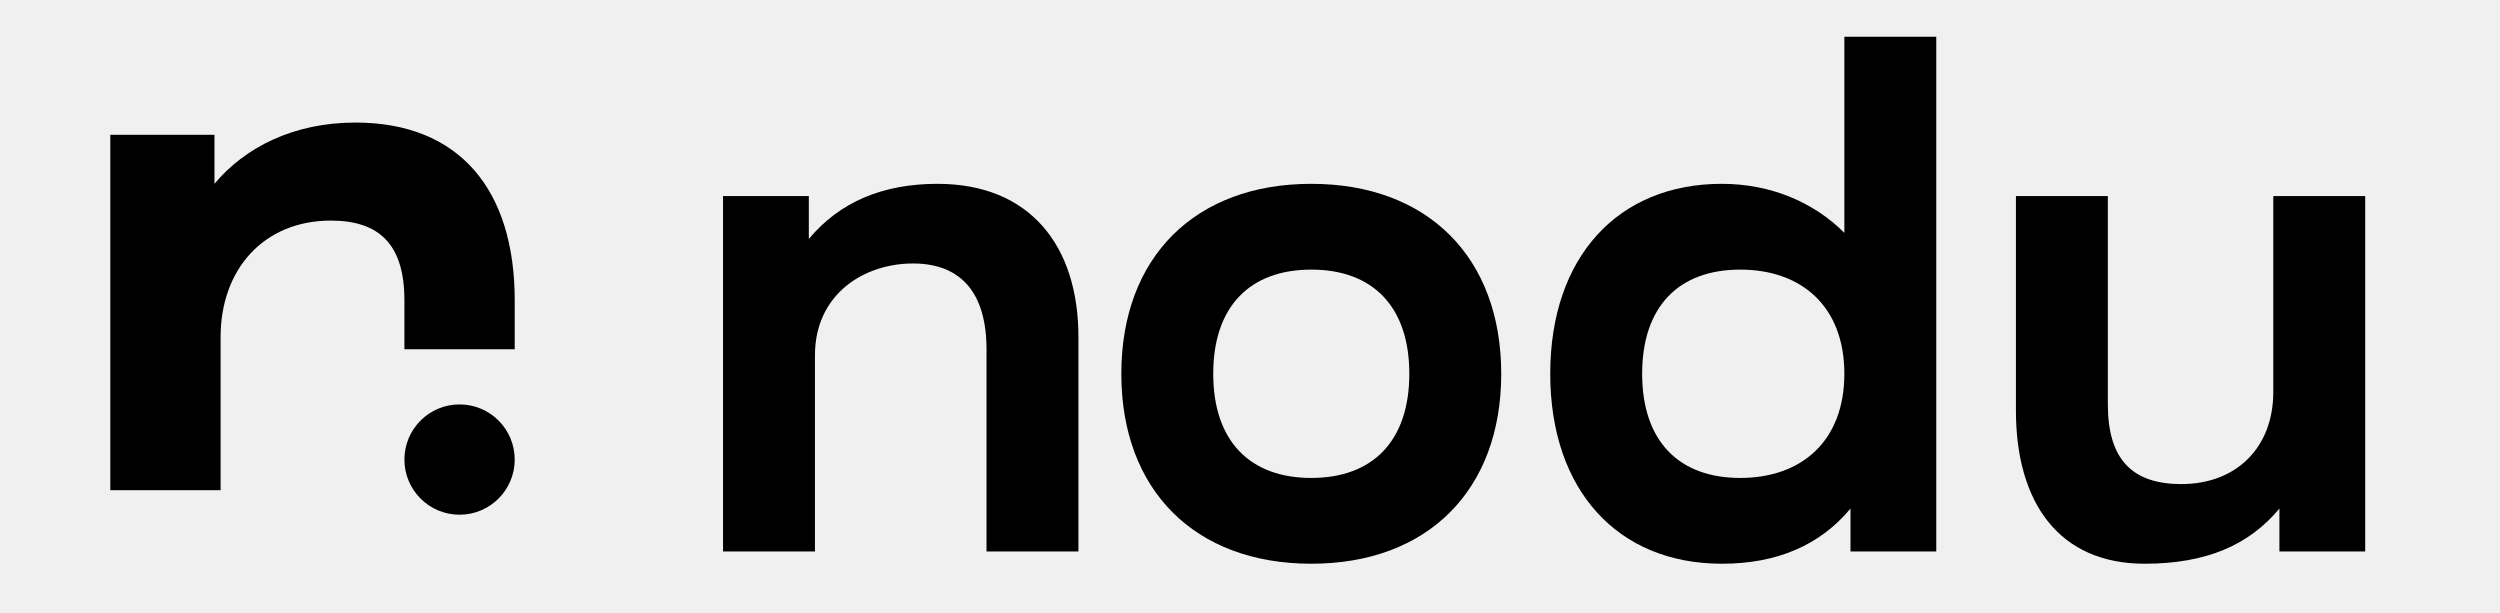
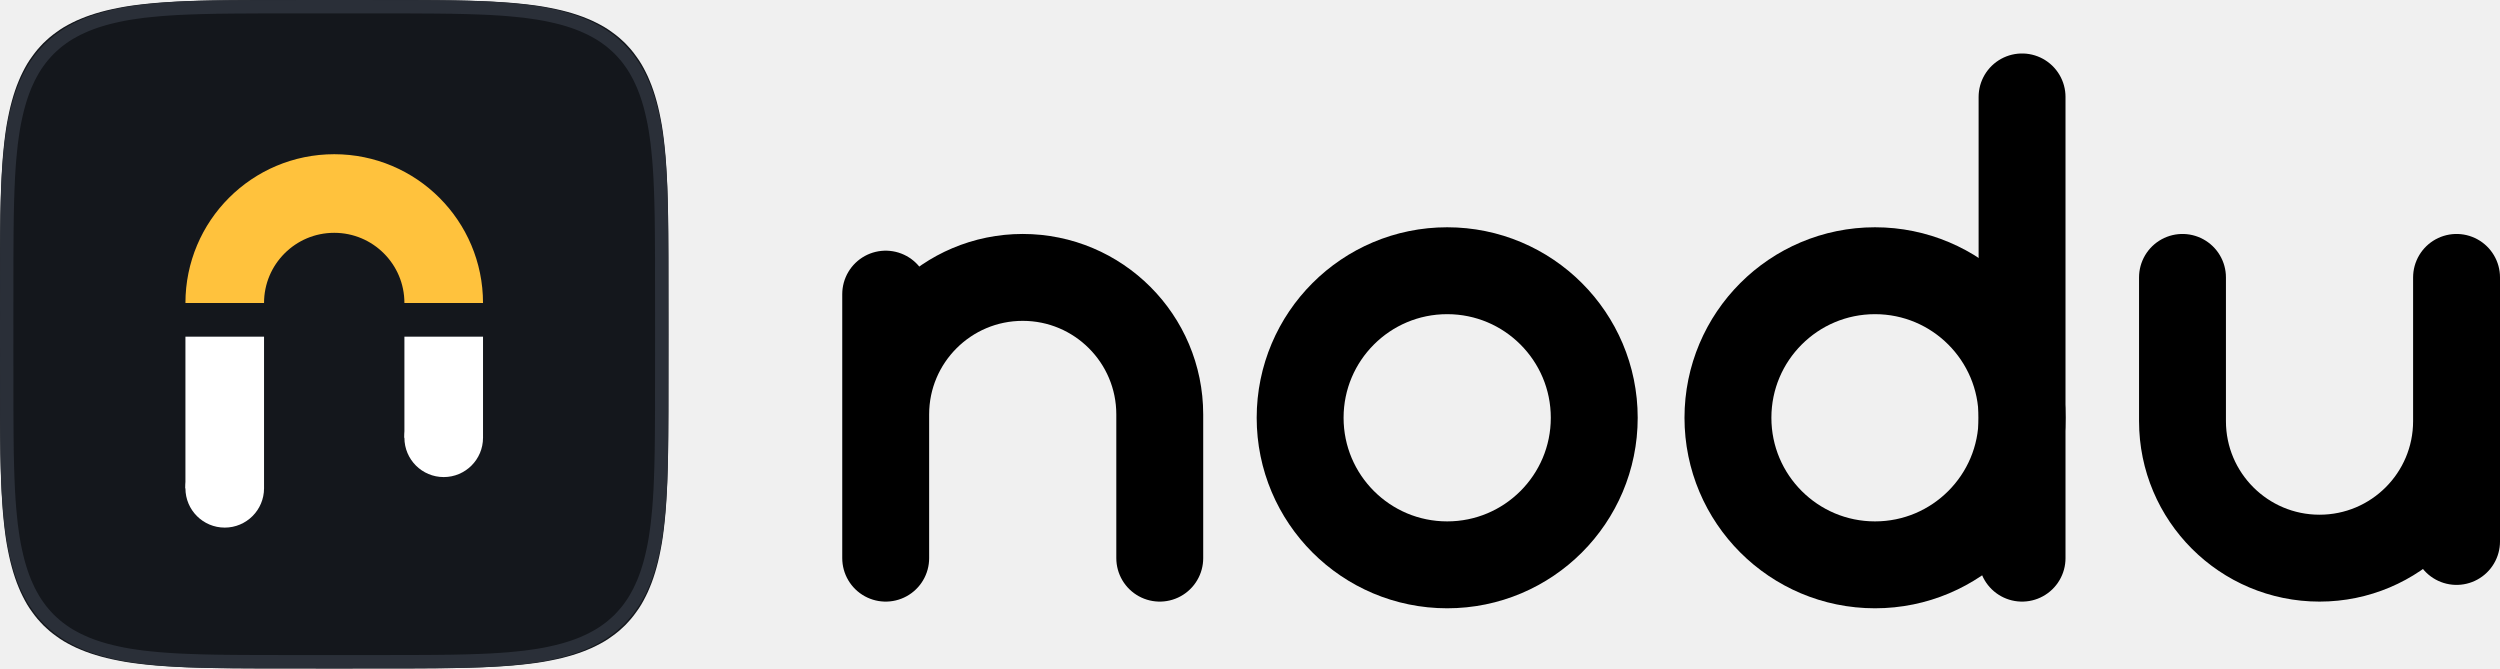
- <svg xmlns="http://www.w3.org/2000/svg" viewBox="0 0 408 100" role="img" aria-label="Nodu 横向组合标志">
-   <g fill="currentColor">
-     <path d="M18 80V22H35V30C40 24 48 20 58 20C75 20 84 31 84 49V57H66V49C66 40 62 36 54 36C43 36 36 44 36 55V80Z" />
-     <circle cx="75" cy="75" r="9" />
-     <g transform="translate(118 0)">
-       <path d="M0 90V32H14V39C19 33 26 30 35 30C50 30 58 40 58 55V90H43V57C43 48 39 43 31 43S15 48 15 58V90Z" />
-       <path fill-rule="evenodd" d="M96 30C115 30 127 42 127 61S115 92 96 92S65 80 65 61S77 30 96 30ZM96 44C86 44 80 50 80 61S86 78 96 78S112 72 112 61S106 44 96 44Z" />
-       <path fill-rule="evenodd" d="M183 6H198V90H184V83C179 89 172 92 163 92C146 92 135 80 135 61S146 30 163 30C171 30 178 33 183 38ZM166 44C156 44 150 50 150 61S156 78 166 78S183 72 183 61S176 44 166 44Z" />
-       <path d="M211 32H226V66C226 75 230 79 238 79C247 79 253 73 253 64V32H268V90H254V83C249 89 242 92 232 92C218 92 211 82 211 67Z" />
+ <svg xmlns="http://www.w3.org/2000/svg" viewBox="0 0 374 100" role="img" aria-label="Nodu 横向组合">
+   <path fill="#14171C" d="M100 50L99.99 61.64L99.97 65.36L99.94 68.06L99.89 70.26L99.83 72.14L99.75 73.81L99.66 75.31L99.56 76.68L99.44 77.94L99.31 79.12L99.17 80.22L99.01 81.26L98.83 82.24L98.64 83.17L98.44 84.05L98.22 84.89L97.99 85.69L97.74 86.46L97.48 87.19L97.2 87.89L96.91 88.57L96.6 89.21L96.28 89.83L95.94 90.43L95.58 91L95.2 91.54L94.81 92.07L94.4 92.58L93.97 93.06L93.53 93.53L93.06 93.97L92.58 94.4L92.07 94.81L91.54 95.2L91 95.58L90.43 95.94L89.83 96.28L89.21 96.6L88.57 96.91L87.89 97.2L87.19 97.48L86.46 97.74L85.69 97.99L84.89 98.22L84.05 98.44L83.17 98.64L82.24 98.83L81.26 99.01L80.22 99.17L79.12 99.31L77.94 99.44L76.68 99.56L75.31 99.66L73.81 99.75L72.14 99.83L70.26 99.89L68.06 99.94L65.36 99.97L61.64 99.99L50 100L38.36 99.99L34.64 99.97L31.94 99.94L29.74 99.89L27.86 99.83L26.19 99.75L24.69 99.66L23.32 99.56L22.06 99.44L20.88 99.31L19.78 99.17L18.74 99.01L17.76 98.83L16.83 98.64L15.95 98.44L15.11 98.22L14.31 97.99L13.54 97.74L12.81 97.48L12.11 97.2L11.43 96.91L10.79 96.6L10.17 96.28L9.57 95.94L9 95.58L8.46 95.2L7.93 94.81L7.42 94.4L6.94 93.97L6.47 93.53L6.03 93.06L5.6 92.58L5.19 92.07L4.8 91.54L4.42 91L4.06 90.43L3.72 89.83L3.4 89.21L3.09 88.57L2.8 87.89L2.52 87.19L2.26 86.46L2.01 85.69L1.78 84.89L1.56 84.05L1.36 83.17L1.17 82.24L0.99 81.26L0.83 80.22L0.69 79.12L0.56 77.94L0.44 76.68L0.34 75.31L0.25 73.81L0.17 72.14L0.11 70.26L0.06 68.06L0.03 65.36L0.01 61.64L0 50L0.01 38.36L0.03 34.64L0.06 31.94L0.11 29.74L0.17 27.86L0.25 26.19L0.34 24.69L0.44 23.32L0.56 22.06L0.69 20.88L0.83 19.78L0.99 18.74L1.17 17.76L1.36 16.83L1.56 15.95L1.78 15.11L2.01 14.31L2.26 13.54L2.52 12.81L2.8 12.11L3.09 11.43L3.4 10.79L3.72 10.17L4.06 9.57L4.42 9L4.8 8.46L5.19 7.93L5.6 7.42L6.03 6.94L6.47 6.47L6.94 6.03L7.42 5.6L7.93 5.19L8.46 4.8L9 4.42L9.57 4.06L10.17 3.72L10.79 3.4L11.43 3.09L12.11 2.8L12.81 2.52L13.54 2.26L14.31 2.01L15.11 1.78L15.95 1.56L16.83 1.36L17.76 1.17L18.74 0.99L19.78 0.83L20.88 0.69L22.06 0.56L23.32 0.44L24.69 0.34L26.19 0.25L27.86 0.17L29.74 0.11L31.94 0.06L34.64 0.03L38.36 0.01L50 0L61.64 0.01L65.36 0.03L68.06 0.06L70.26 0.11L72.14 0.17L73.81 0.25L75.31 0.34L76.68 0.44L77.94 0.56L79.12 0.69L80.22 0.83L81.26 0.99L82.24 1.17L83.17 1.36L84.05 1.56L84.89 1.78L85.69 2.01L86.46 2.26L87.19 2.52L87.89 2.8L88.57 3.09L89.21 3.4L89.83 3.72L90.43 4.06L91 4.42L91.54 4.8L92.07 5.19L92.58 5.6L93.06 6.03L93.53 6.47L93.97 6.94L94.4 7.42L94.81 7.93L95.2 8.46L95.58 9L95.94 9.57L96.28 10.17L96.6 10.79L96.91 11.43L97.2 12.11L97.48 12.81L97.74 13.54L97.99 14.31L98.22 15.11L98.44 15.95L98.64 16.83L98.83 17.76L99.01 18.74L99.17 19.78L99.31 20.88L99.44 22.06L99.56 23.32L99.66 24.69L99.75 26.19L99.83 27.86L99.89 29.74L99.94 31.94L99.97 34.64L99.99 38.36Z" />
+   <path fill="none" stroke="#2A2F38" stroke-width="2" d="M99 50L98.99 61.41L98.97 65.06L98.94 67.7L98.89 69.86L98.83 71.7L98.76 73.33L98.67 74.8L98.57 76.14L98.45 77.38L98.33 78.54L98.18 79.62L98.03 80.63L97.86 81.59L97.67 82.5L97.47 83.37L97.26 84.19L97.03 84.98L96.79 85.73L96.53 86.45L96.26 87.14L95.97 87.79L95.67 88.43L95.35 89.03L95.02 89.62L94.67 90.18L94.3 90.71L93.92 91.23L93.51 91.73L93.09 92.2L92.66 92.66L92.2 93.09L91.73 93.51L91.23 93.92L90.71 94.3L90.18 94.67L89.62 95.02L89.03 95.35L88.43 95.67L87.79 95.97L87.14 96.26L86.45 96.53L85.73 96.79L84.98 97.03L84.19 97.26L83.37 97.47L82.5 97.67L81.59 97.86L80.63 98.03L79.62 98.18L78.54 98.33L77.38 98.45L76.14 98.57L74.8 98.67L73.33 98.76L71.7 98.83L69.86 98.89L67.7 98.94L65.06 98.97L61.41 98.99L50 99L38.59 98.99L34.94 98.97L32.3 98.94L30.14 98.89L28.3 98.83L26.67 98.76L25.2 98.67L23.86 98.57L22.62 98.45L21.46 98.33L20.38 98.18L19.37 98.03L18.41 97.86L17.5 97.67L16.63 97.47L15.81 97.26L15.02 97.03L14.27 96.79L13.55 96.53L12.86 96.26L12.21 95.97L11.57 95.67L10.97 95.35L10.38 95.02L9.82 94.67L9.29 94.3L8.77 93.92L8.27 93.51L7.8 93.09L7.34 92.66L6.91 92.2L6.49 91.73L6.08 91.23L5.7 90.71L5.33 90.18L4.98 89.62L4.65 89.03L4.33 88.43L4.03 87.79L3.74 87.14L3.47 86.45L3.21 85.73L2.97 84.98L2.74 84.19L2.53 83.37L2.33 82.5L2.14 81.59L1.97 80.63L1.82 79.62L1.67 78.54L1.55 77.38L1.43 76.14L1.33 74.8L1.24 73.33L1.17 71.7L1.11 69.86L1.06 67.7L1.03 65.06L1.01 61.41L1 50L1.01 38.59L1.03 34.94L1.06 32.3L1.11 30.14L1.17 28.3L1.24 26.67L1.33 25.2L1.43 23.86L1.55 22.62L1.67 21.46L1.82 20.38L1.97 19.37L2.14 18.41L2.33 17.5L2.53 16.63L2.74 15.81L2.97 15.02L3.21 14.27L3.47 13.55L3.74 12.86L4.03 12.21L4.33 11.57L4.65 10.97L4.98 10.38L5.33 9.82L5.7 9.29L6.08 8.77L6.49 8.27L6.91 7.8L7.34 7.34L7.8 6.91L8.27 6.49L8.77 6.08L9.29 5.7L9.82 5.33L10.38 4.98L10.97 4.65L11.57 4.33L12.21 4.03L12.86 3.74L13.55 3.47L14.27 3.21L15.02 2.97L15.81 2.74L16.63 2.53L17.5 2.33L18.41 2.14L19.37 1.97L20.38 1.82L21.46 1.67L22.62 1.55L23.86 1.43L25.2 1.33L26.67 1.24L28.3 1.17L30.14 1.11L32.3 1.06L34.94 1.03L38.59 1.01L50 1L61.41 1.01L65.06 1.03L67.7 1.06L69.86 1.11L71.7 1.17L73.33 1.24L74.8 1.33L76.14 1.43L77.38 1.55L78.54 1.67L79.62 1.82L80.63 1.97L81.59 2.14L82.5 2.33L83.37 2.53L84.19 2.74L84.98 2.97L85.73 3.21L86.45 3.47L87.14 3.74L87.79 4.03L88.43 4.33L89.03 4.65L89.62 4.98L90.18 5.33L90.71 5.7L91.23 6.08L91.73 6.49L92.2 6.91L92.66 7.34L93.09 7.8L93.51 8.27L93.92 8.77L94.3 9.29L94.67 9.82L95.02 10.38L95.35 10.97L95.67 11.57L95.97 12.21L96.26 12.86L96.53 13.55L96.79 14.27L97.03 15.02L97.26 15.81L97.47 16.63L97.67 17.5L97.86 18.41L98.03 19.37L98.18 20.38L98.33 21.46L98.45 22.62L98.57 23.86L98.67 25.2L98.76 26.67L98.83 28.3L98.89 30.14L98.94 32.3L98.97 34.94L98.99 38.59Z" />
+   <g transform="translate(8 3.33) scale(0.84)">
+     <path class="nd-dome" fill="none" stroke="#FFC23D" stroke-width="14" stroke-linecap="butt" stroke-linejoin="round" d="M30.5 50A19.5 19.5 0 0 1 69.5 50" />
+     <g class="nd-legs">
+       <path fill="none" stroke="#FFFFFF" stroke-width="14" stroke-linecap="butt" stroke-linejoin="round" d="M30.5 56V83M69.5 56V74" />
+       <circle cx="30.5" cy="83" r="7" fill="#FFFFFF" />
+       <circle cx="69.5" cy="74" r="7" fill="#FFFFFF" />
+     </g>
+   </g>
+   <g transform="translate(126 0)">
+     <g fill="none" stroke="currentColor" stroke-width="13" stroke-linecap="round" stroke-linejoin="round">
+       <path d="M6.5 83.5V44M6.5 62A20.5 20.5 0 0 1 47.5 62V83.5" />
+       <circle cx="90.5" cy="62.5" r="22" />
+       <circle cx="154.5" cy="62.5" r="22" />
+       <path d="M176.5 14.5V83.5" />
+       <path transform="translate(194 0) rotate(180 27 62.5)" d="M6.5 83.5V44M6.5 62A20.5 20.5 0 0 1 47.5 62V83.5" />
    </g>
  </g>
</svg>
